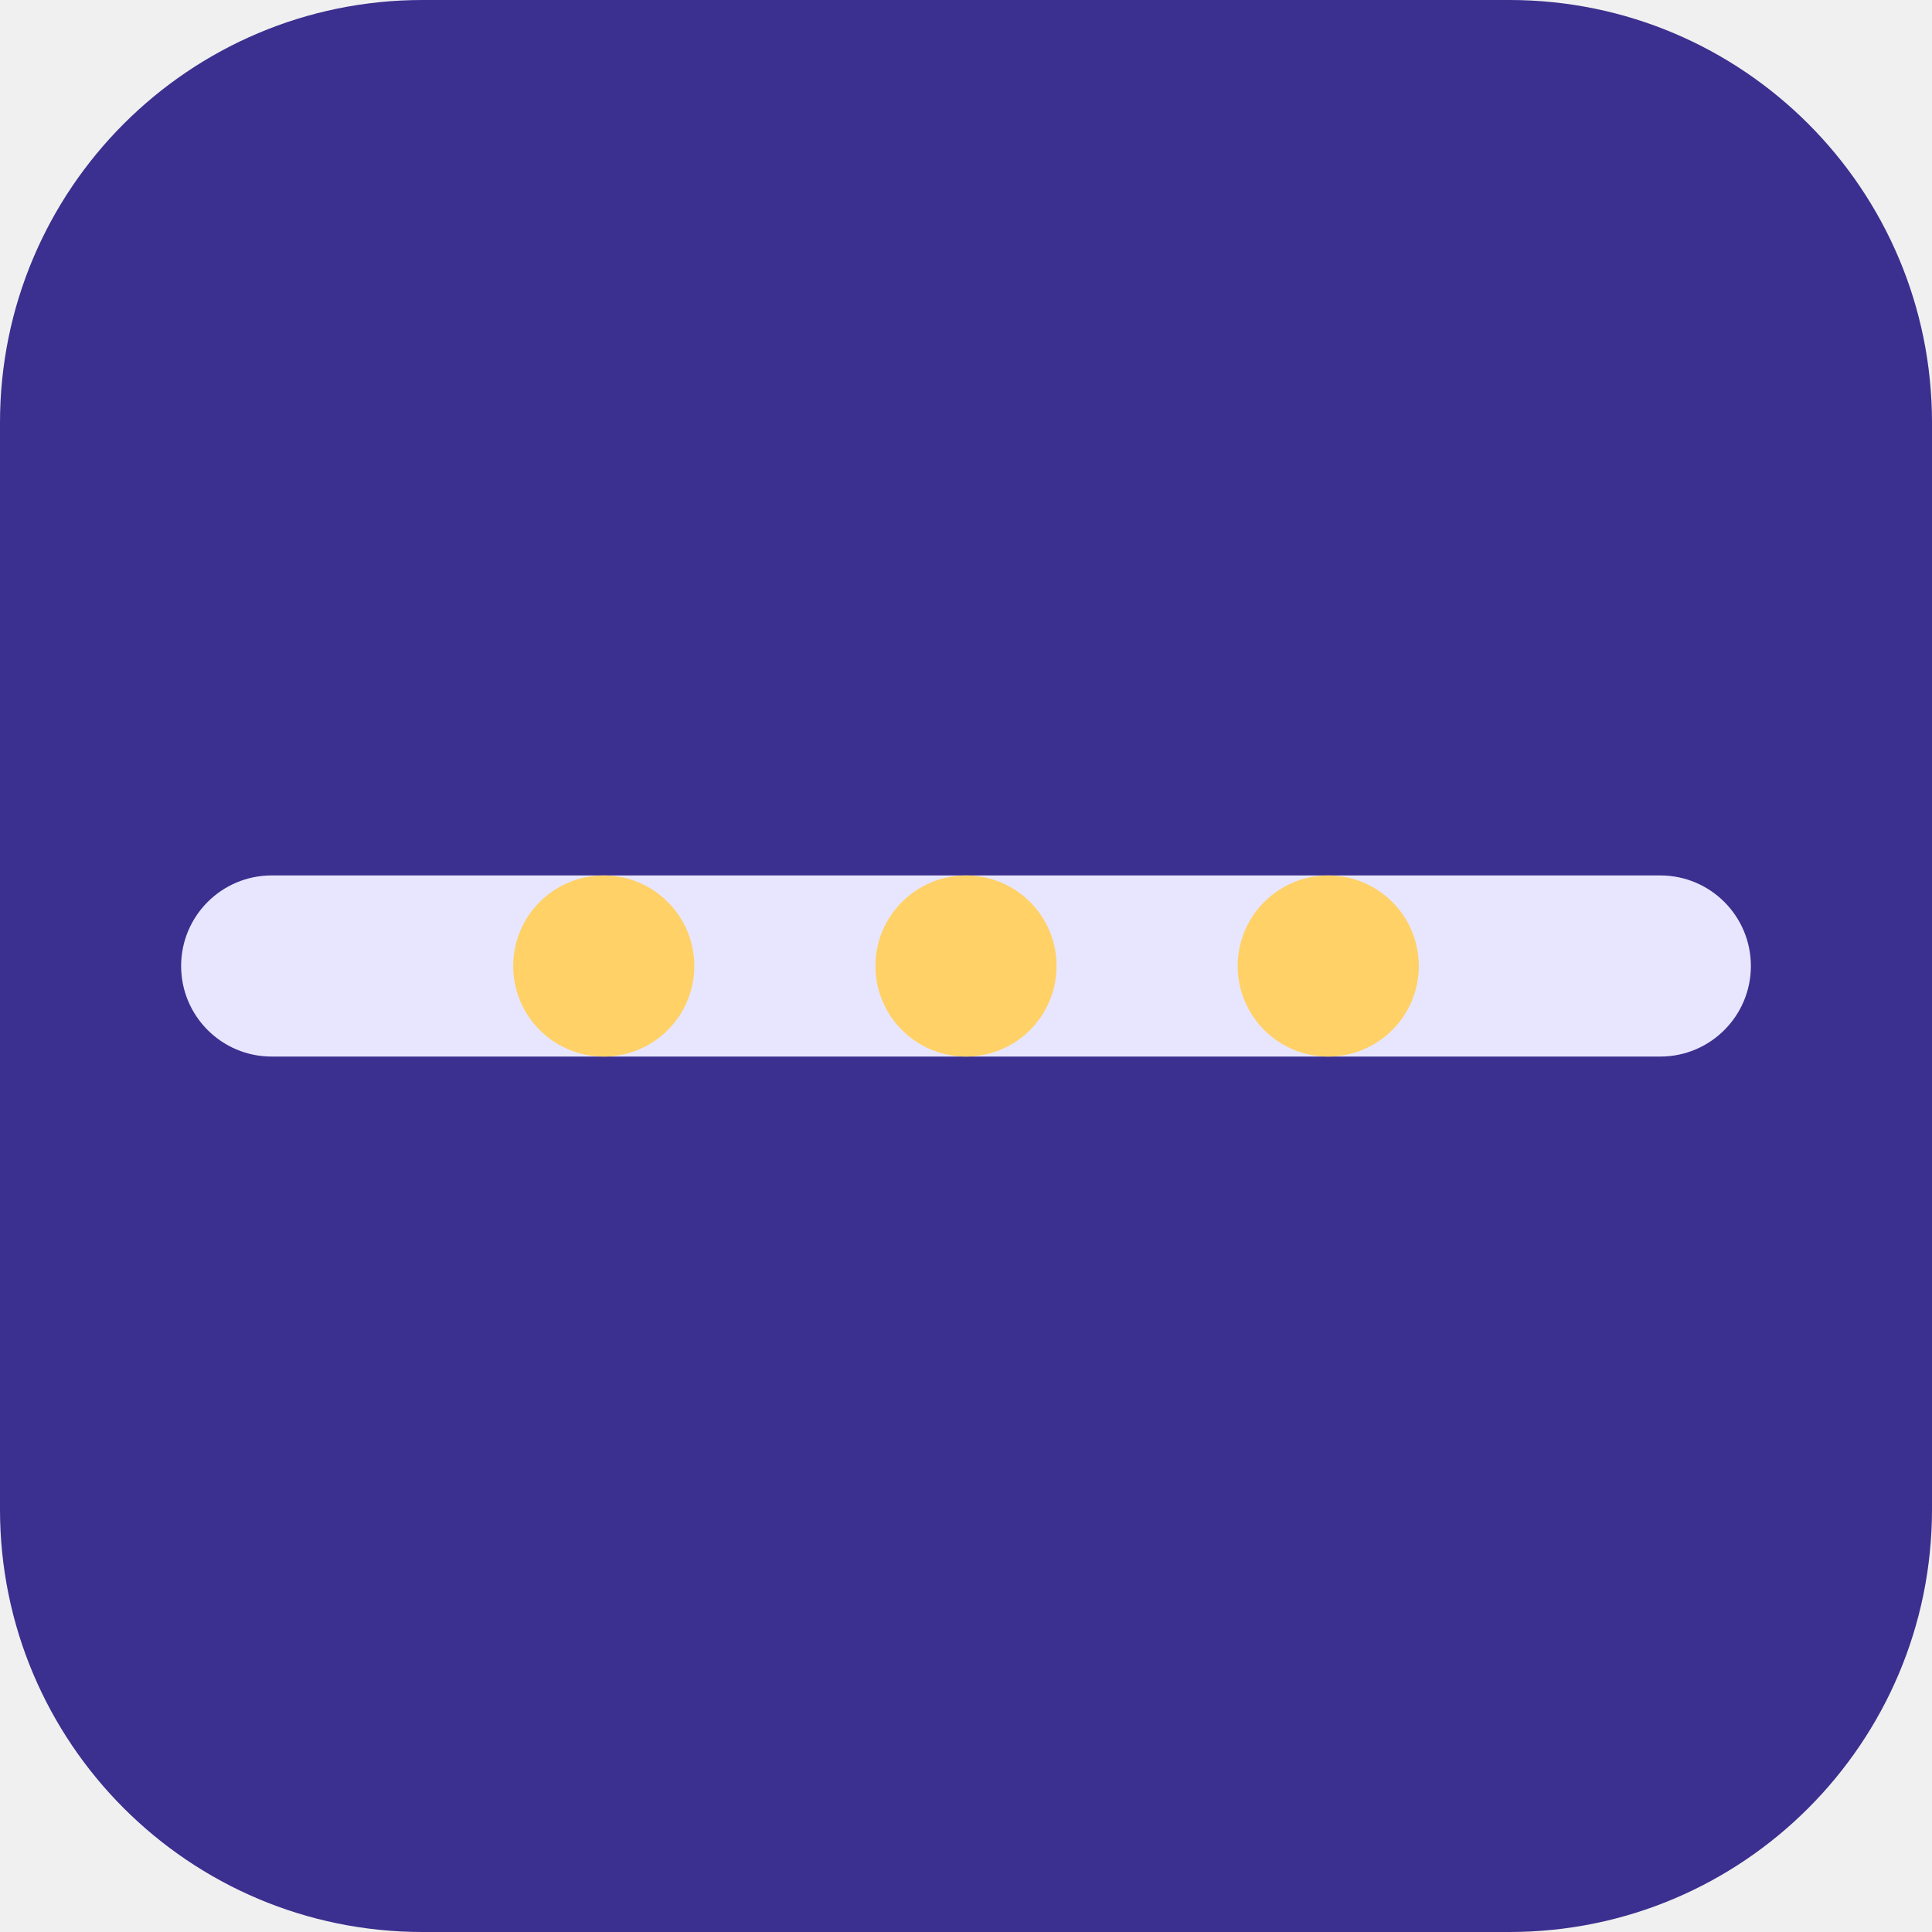
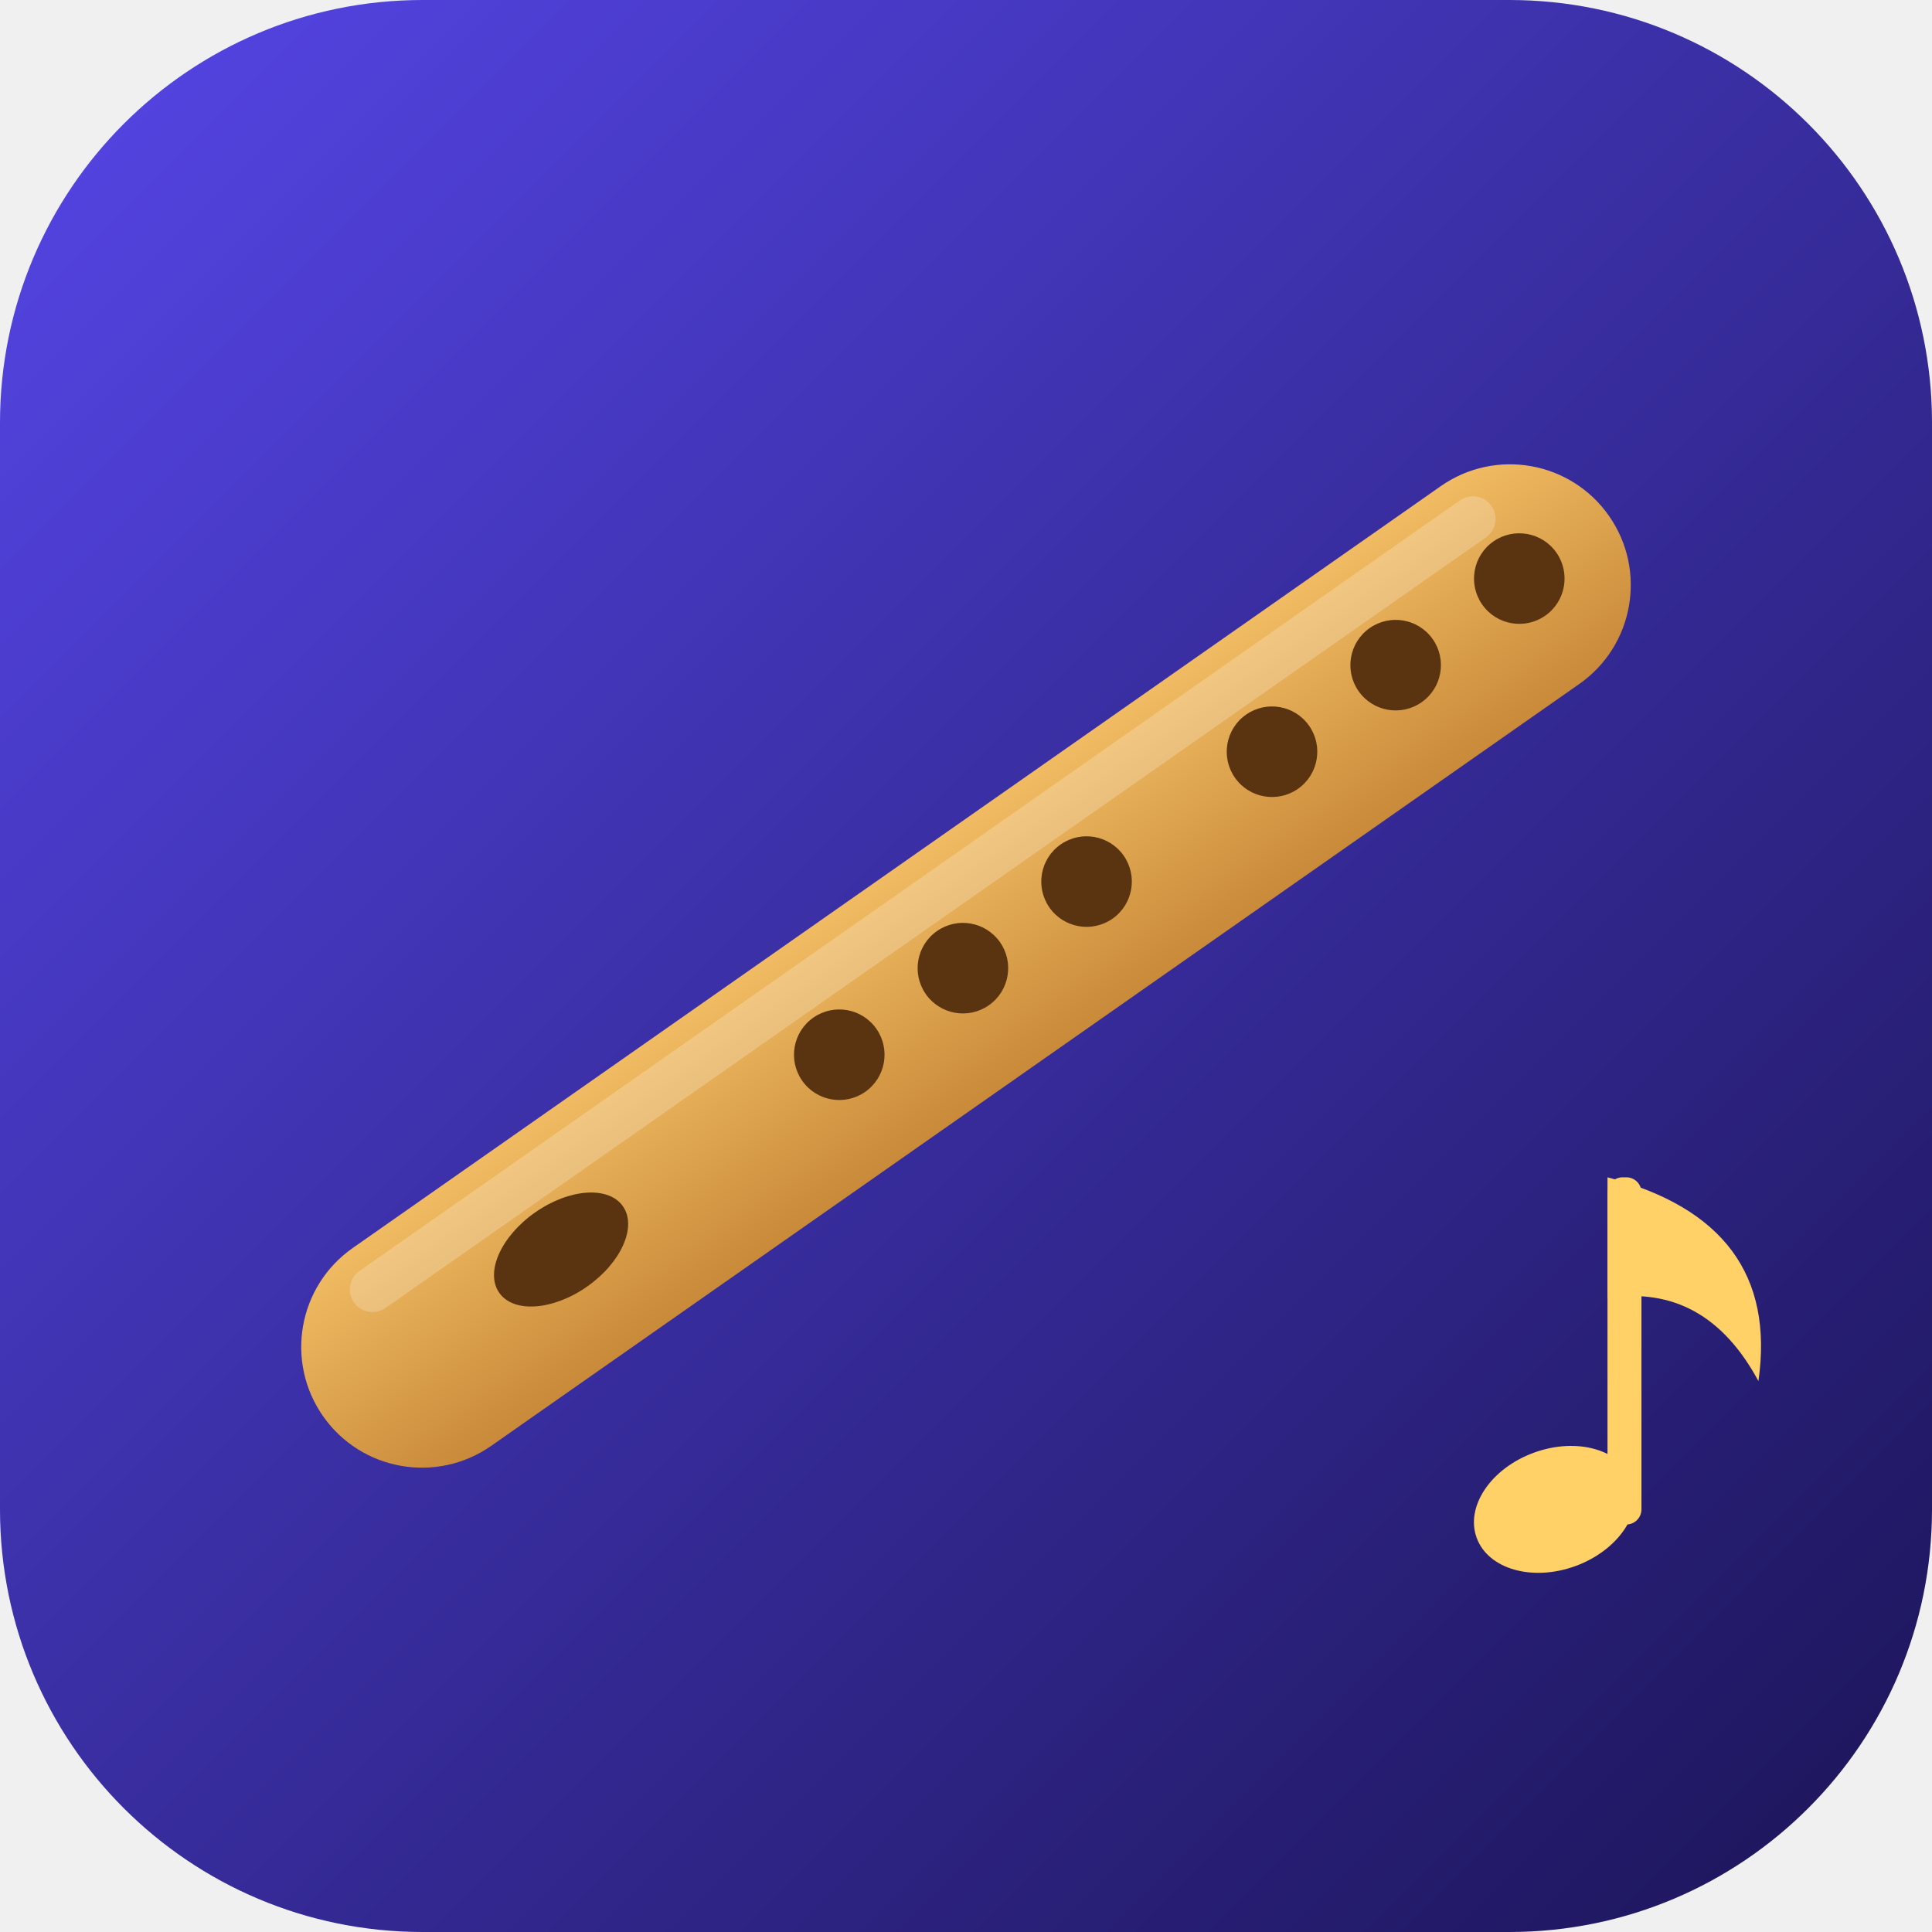
- <svg xmlns="http://www.w3.org/2000/svg" viewBox="0 0 64 64">
-   <rect width="64" height="64" rx="14" fill="#3b2f8f" />
-   <rect x="6" y="29" width="52" height="6" rx="3" fill="#e8e6ff" />
-   <g fill="#ffd166">
-     <circle cx="20" cy="32" r="3" />
-     <circle cx="32" cy="32" r="3" />
-     <circle cx="44" cy="32" r="3" />
+ <svg xmlns="http://www.w3.org/2000/svg" viewBox="0 0 512 512">
+   <defs>
+     <linearGradient id="g" x1="0" y1="0" x2="1" y2="1">
+       <stop offset="0" stop-color="#5646e8" />
+       <stop offset="1" stop-color="#1b1456" />
+     </linearGradient>
+     <linearGradient id="b" x1="0" y1="0" x2="0" y2="1">
+       <stop offset="0" stop-color="#f0bb62" />
+       <stop offset="1" stop-color="#c98a3a" />
+     </linearGradient>
+   </defs>
+   <rect width="512" height="512" rx="112" fill="url(#g)" />
+   <g transform="translate(256 256) scale(1) rotate(-35) translate(-256 -256)">
+     <rect x="48" y="224" width="416" height="64" rx="32" fill="url(#b)" />
+     <rect x="72" y="230" width="368" height="12" rx="6" fill="#fff" opacity=".22" />
+     <ellipse cx="125" cy="256" rx="20" ry="12" fill="#5a3410" />
+     <circle cx="215" cy="256" r="12" fill="#5a3410" />
+     <circle cx="255" cy="256" r="12" fill="#5a3410" />
+     <circle cx="295" cy="256" r="12" fill="#5a3410" />
+     <circle cx="355" cy="256" r="12" fill="#5a3410" />
+     <circle cx="395" cy="256" r="12" fill="#5a3410" />
+     <circle cx="435" cy="256" r="12" fill="#5a3410" />
+   </g>
+   <g fill="#ffd166" transform="translate(30 250)">
+     <ellipse cx="382" cy="150" rx="22" ry="16" transform="rotate(-20 382 150)" />
+     <rect x="396" y="62" width="9" height="92" rx="4" />
+     <path d="M396 62 q46 12 40 54 q-14 -26 -40 -22z" />
  </g>
</svg>
